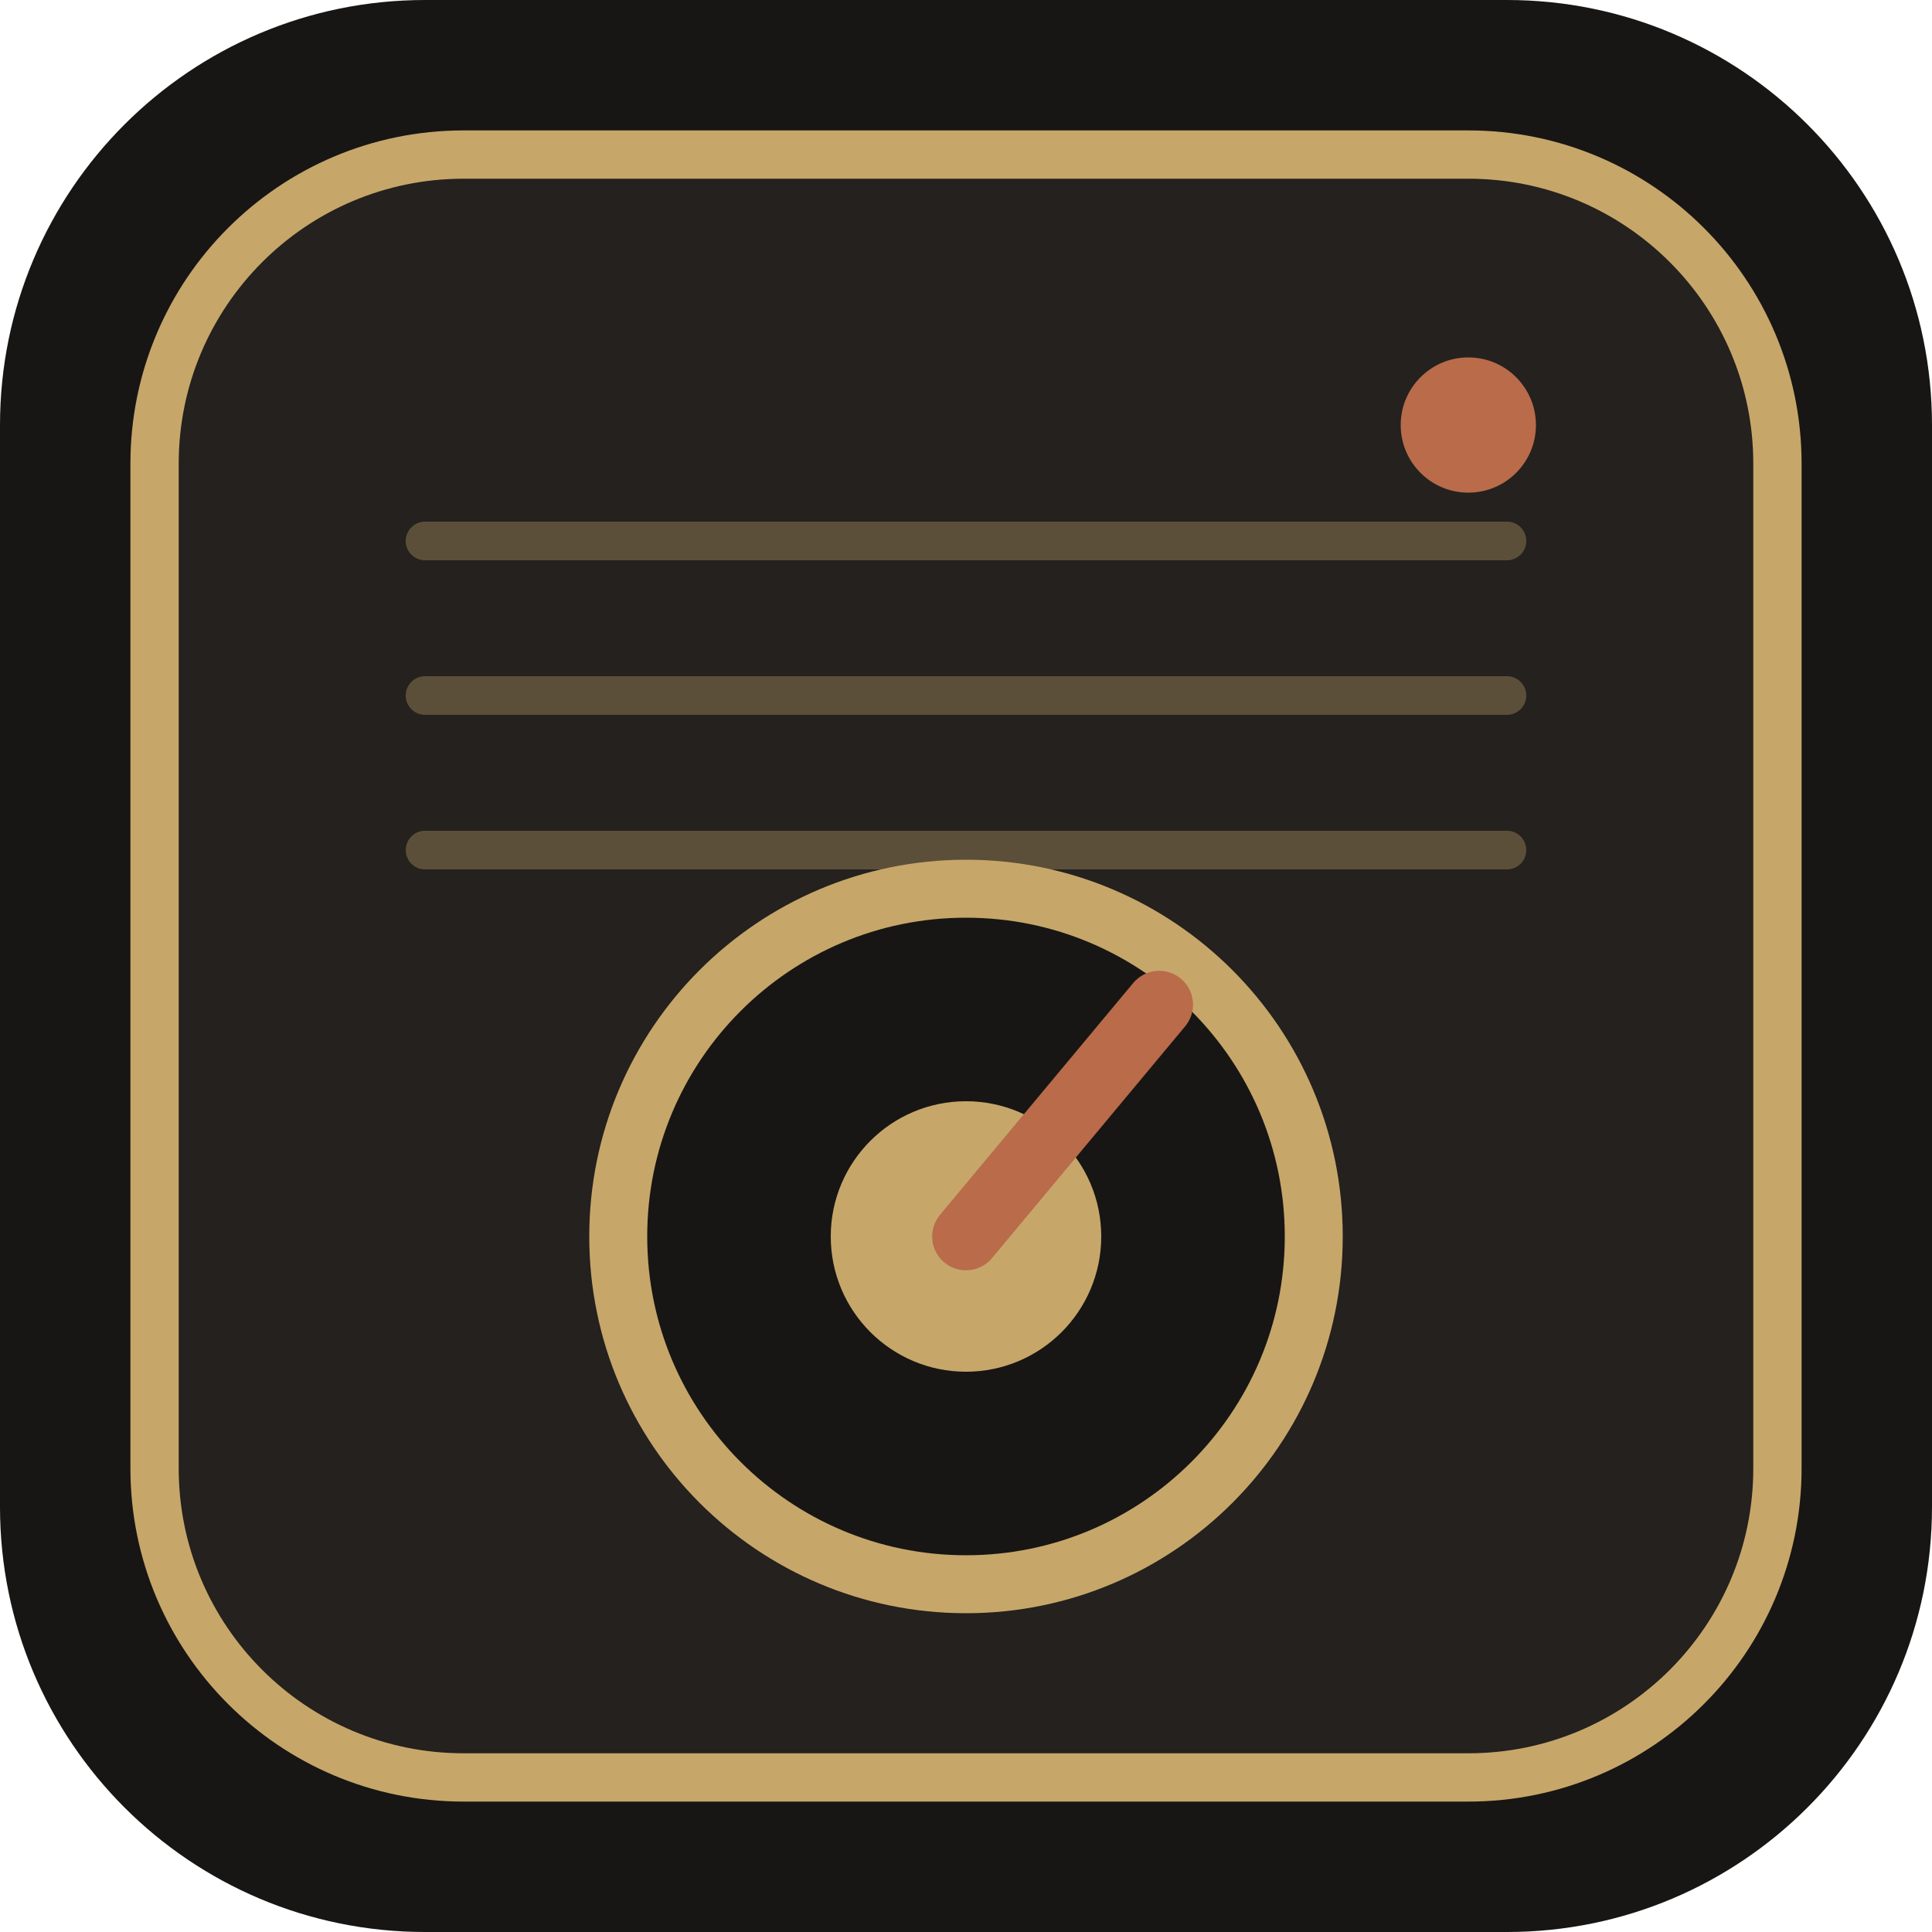
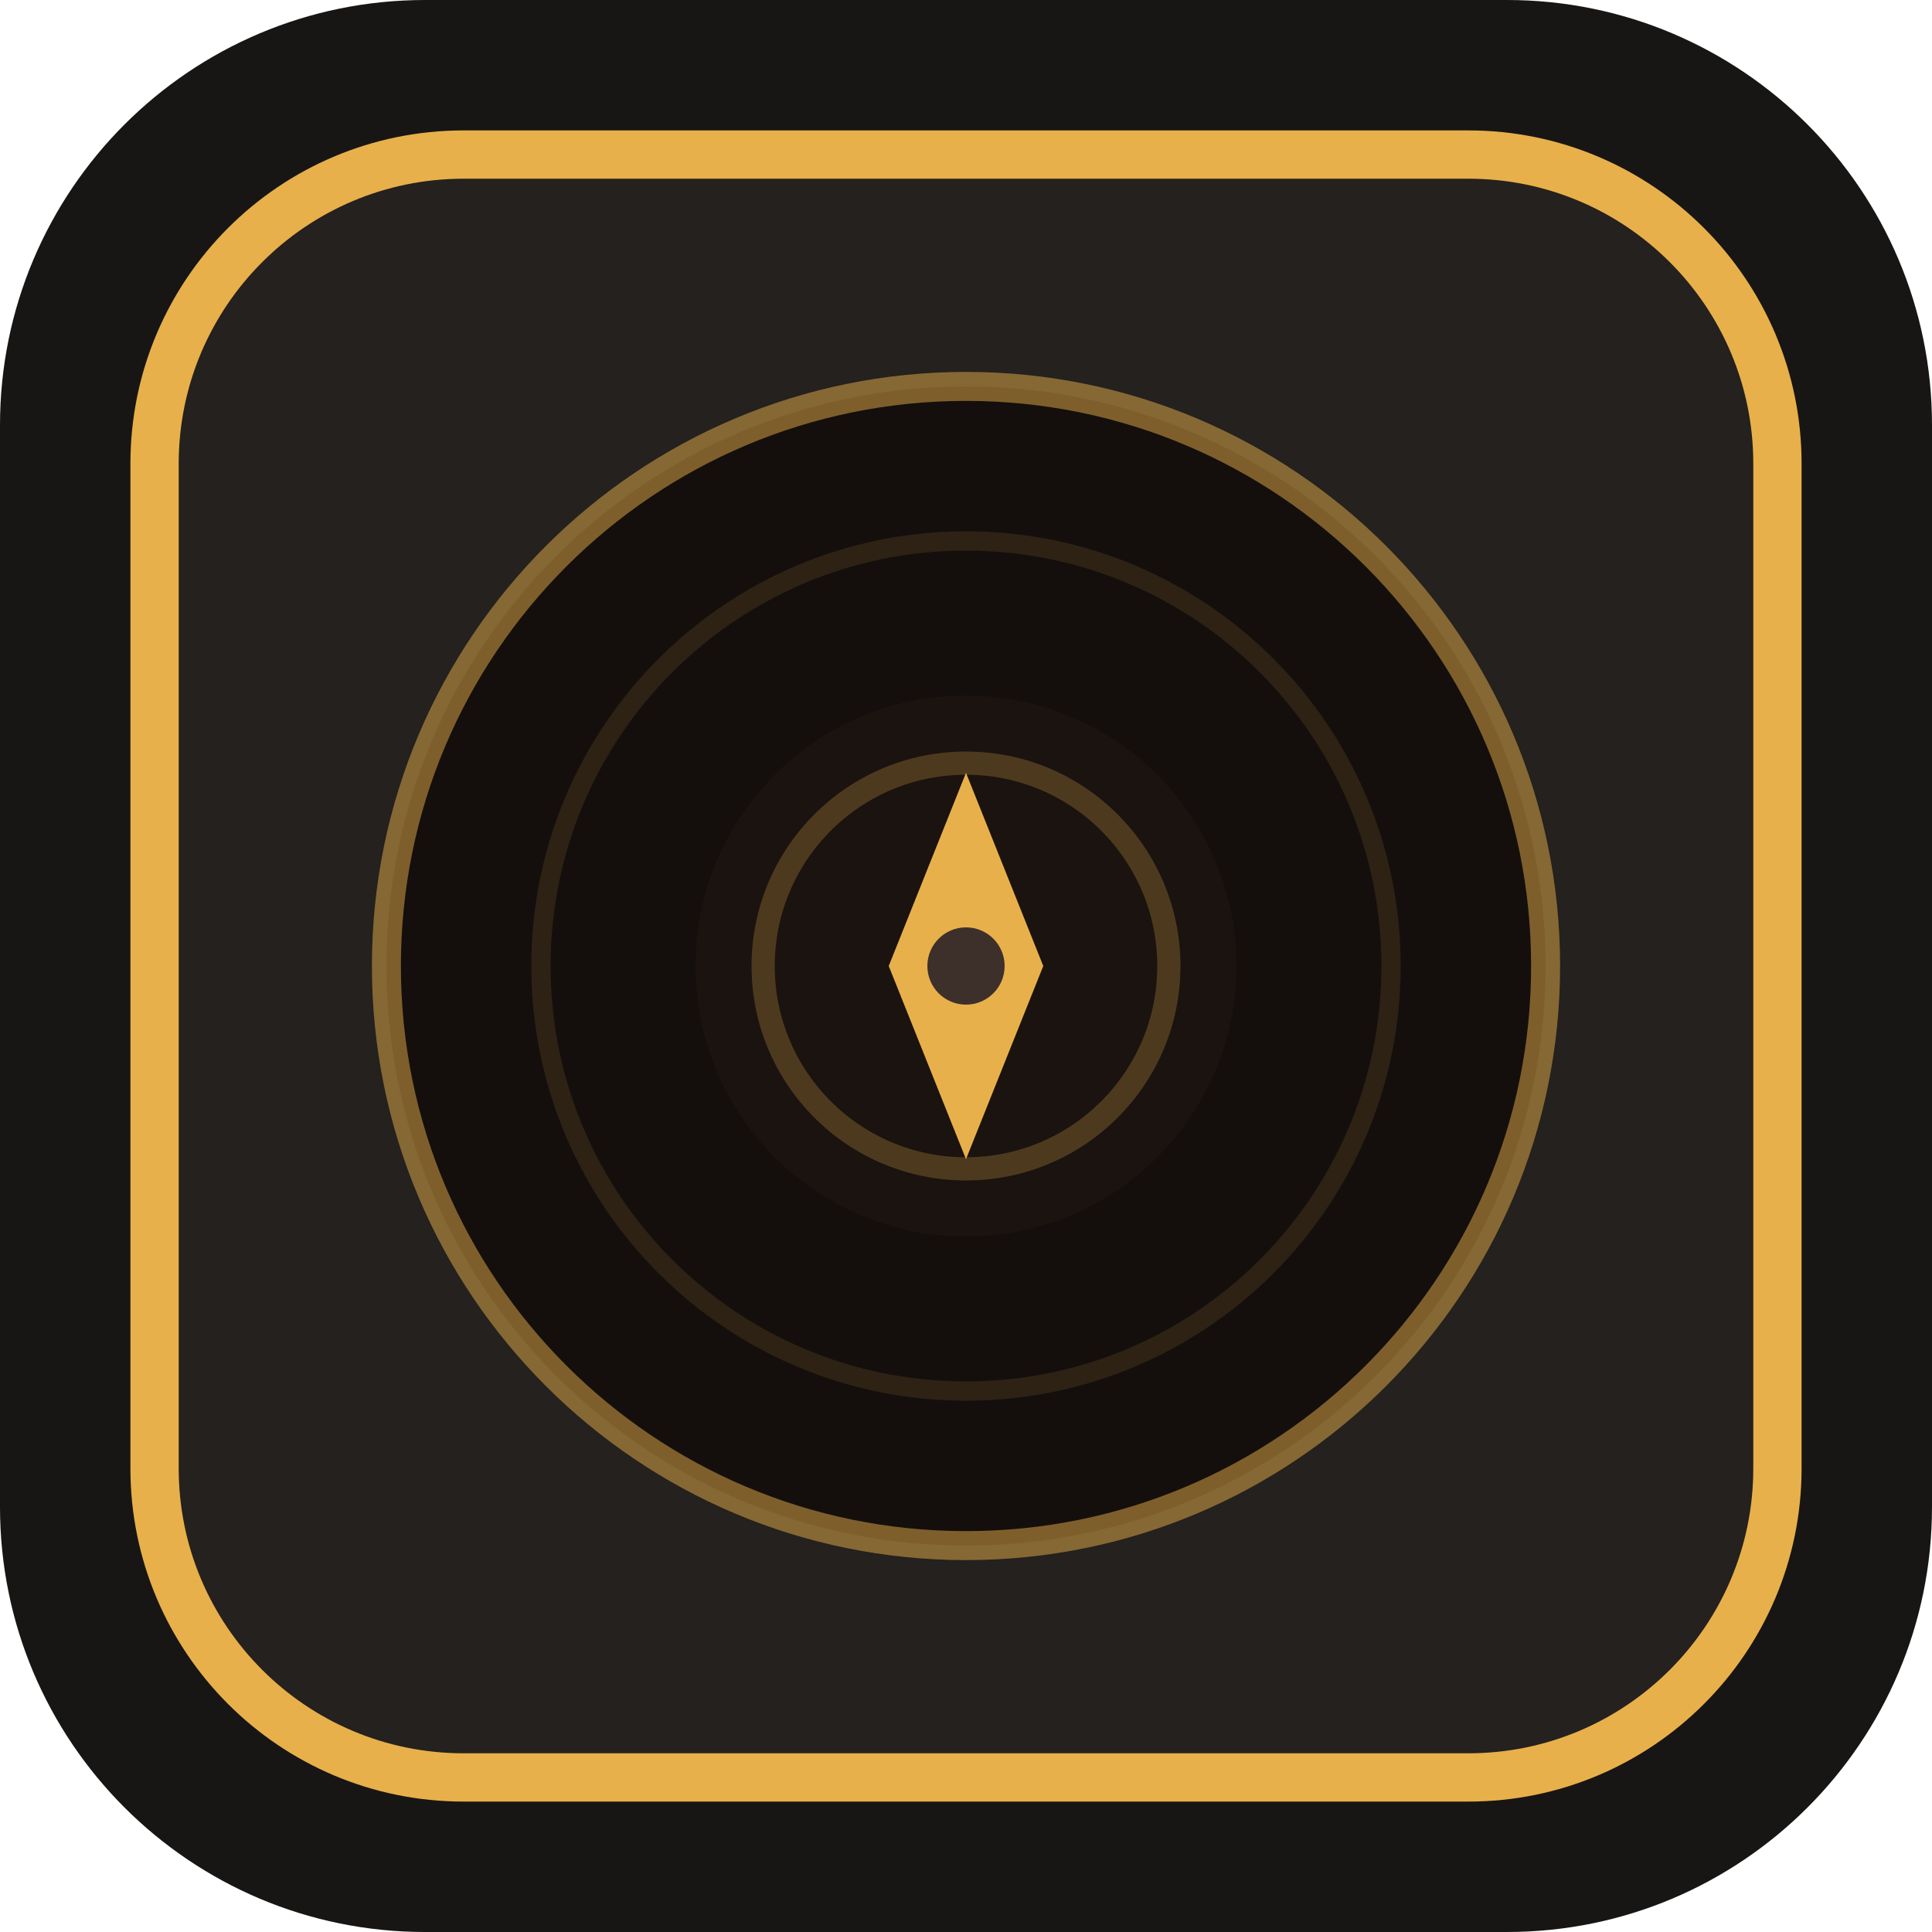
<svg xmlns="http://www.w3.org/2000/svg" viewBox="0 0 100 100" fill="none">
  <rect width="100" height="100" rx="22" fill="#171614" />
-   <rect x="8" y="8" width="84" height="84" rx="16" stroke="#C7A66A" stroke-width="2.5" fill="#24211E" />
-   <path d="M22 28H78M22 36H78M22 44H78" stroke="#C7A66A" stroke-opacity="0.35" stroke-width="2" stroke-linecap="round" />
-   <circle cx="50" cy="64" r="18" fill="#171614" stroke="#C7A66A" stroke-width="3" />
-   <circle cx="50" cy="64" r="7" fill="#C7A66A" />
-   <line x1="50" y1="64" x2="60" y2="52" stroke="#B96B4A" stroke-width="3.5" stroke-linecap="round" />
-   <circle cx="76" cy="22" r="3.5" fill="#B96B4A" />
+   <rect x="8" y="8" width="84" height="84" rx="16" stroke="#E8B04B" stroke-width="2.5" fill="#24211E" />
+   <circle cx="50" cy="50" r="30" fill="#140F0C" />
+   <circle cx="50" cy="50" r="30" stroke="#E8B04B" stroke-width="1.5" stroke-opacity="0.5" />
+   <circle cx="50" cy="50" r="22" stroke="rgba(232,176,75,0.12)" stroke-width="1" />
+   <circle cx="50" cy="50" r="14" fill="#1A1310" />
+   <circle cx="50" cy="50" r="10.5" stroke="rgba(232,176,75,0.25)" stroke-width="1.2" />
+   <path d="M50 40 L54 50 L50 60 L46 50 Z" fill="#E8B04B" />
+   <circle cx="50" cy="50" r="2" fill="#3D302A" />
</svg>
